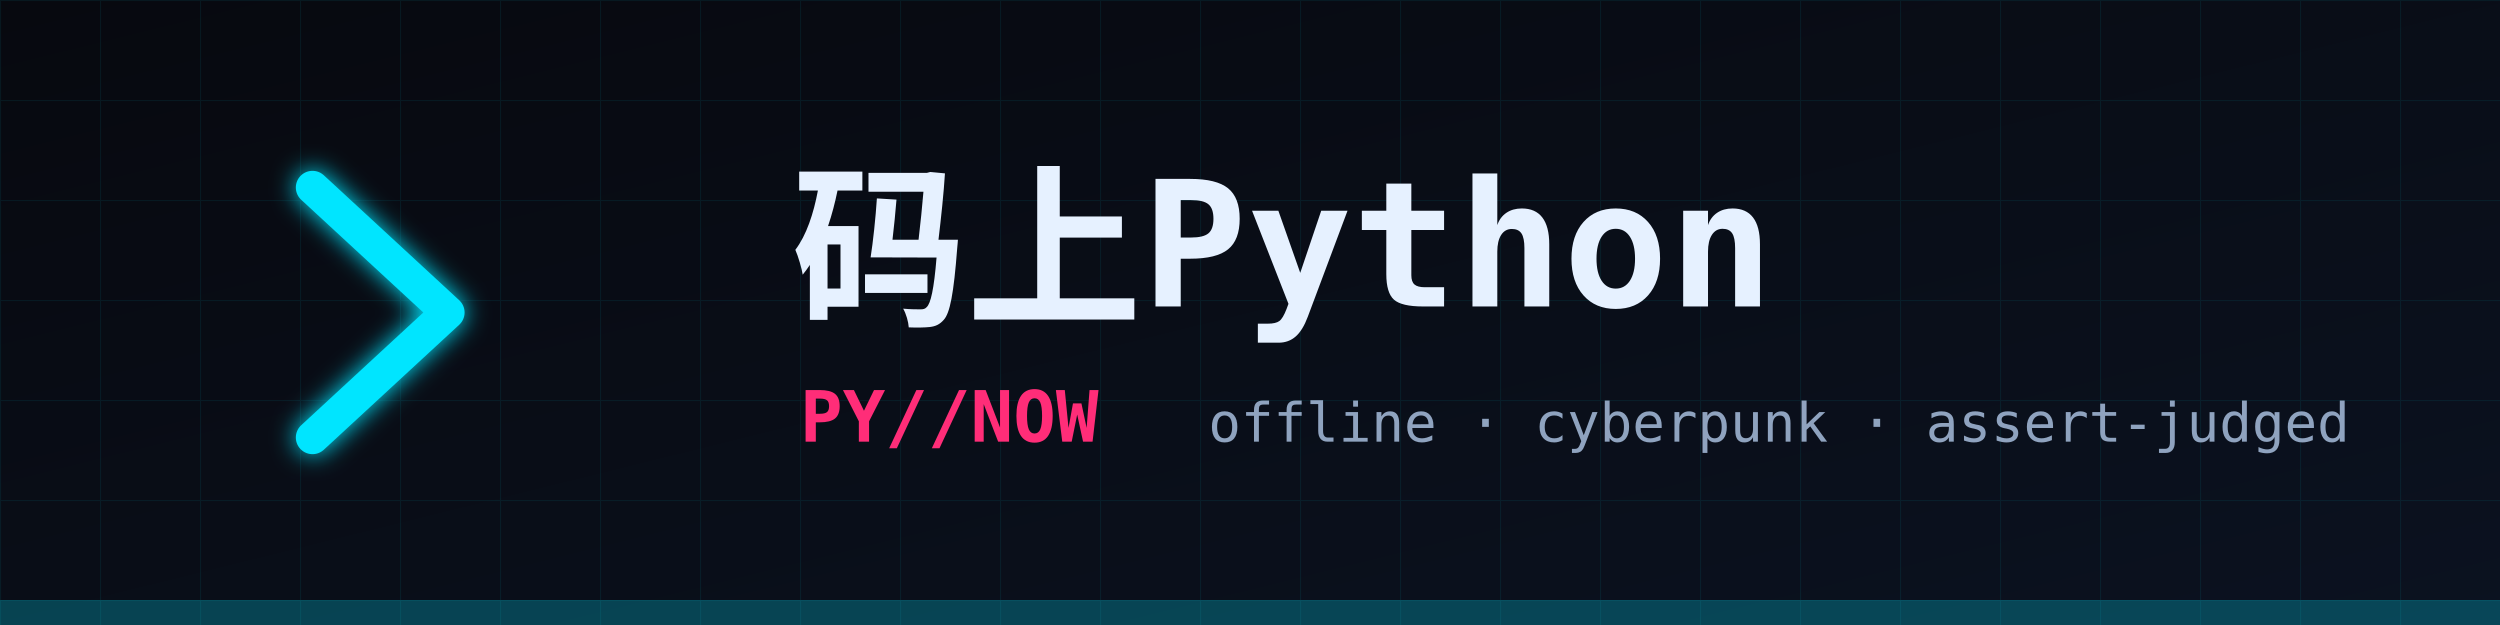
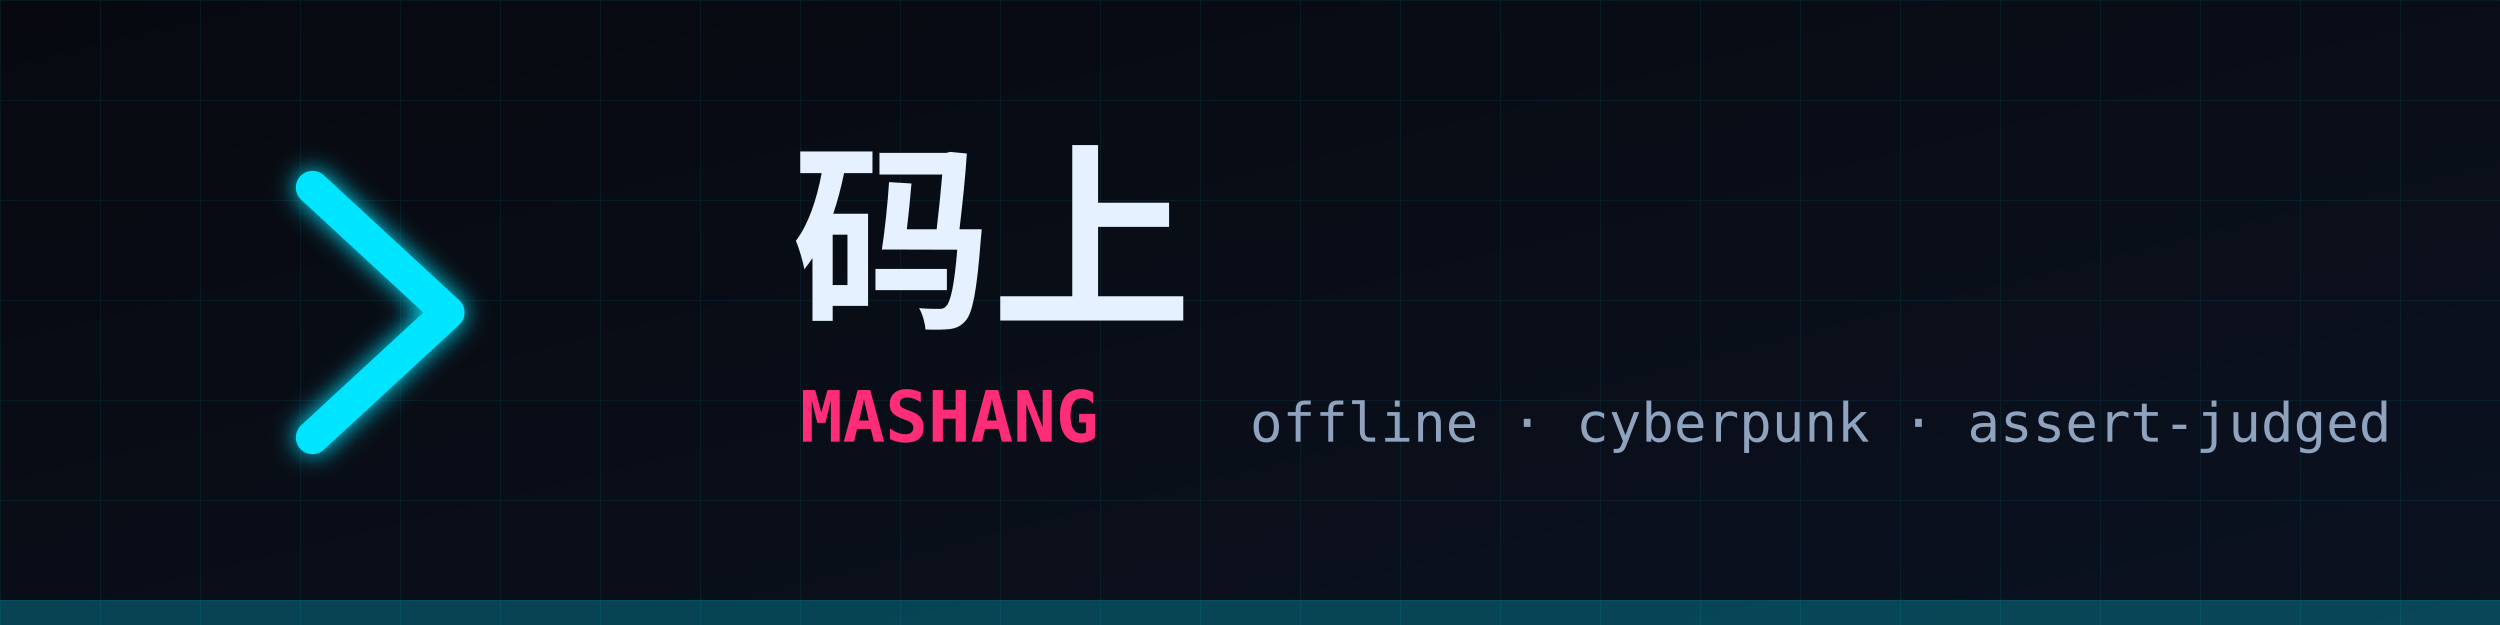
<svg xmlns="http://www.w3.org/2000/svg" width="1200" height="300" viewBox="0 0 1200 300">
  <defs>
    <linearGradient id="bg" x1="0" y1="0" x2="1" y2="1">
      <stop offset="0" stop-color="#07090F" />
      <stop offset="1" stop-color="#0B1220" />
    </linearGradient>
    <filter id="glowCyan" x="-50%" y="-50%" width="200%" height="200%">
      <feGaussianBlur stdDeviation="6" result="b" />
      <feMerge>
        <feMergeNode in="b" />
        <feMergeNode in="SourceGraphic" />
      </feMerge>
    </filter>
    <filter id="glowGreen" x="-50%" y="-50%" width="200%" height="200%">
      <feGaussianBlur stdDeviation="5" result="b" />
      <feMerge>
        <feMergeNode in="b" />
        <feMergeNode in="SourceGraphic" />
      </feMerge>
    </filter>
    <pattern id="grid" width="48" height="48" patternUnits="userSpaceOnUse">
      <path d="M48 0H0V48" fill="none" stroke="#00E5FF" stroke-opacity="0.07" />
    </pattern>
  </defs>
  <rect width="1200" height="300" fill="url(#bg)" />
  <rect width="1200" height="300" fill="url(#grid)" />
  <g filter="url(#glowCyan)">
    <path d="M150 90 L215 150 L150 210" fill="none" stroke="#00E5FF" stroke-width="16" stroke-linecap="round" stroke-linejoin="round" />
  </g>
  <g filter="url(#glowGreen)">
    <path d="M245 196 L330 196" fill="none" stroke="#00FF9C" stroke-width="16" stroke-linecap="round" />
  </g>
-   <text x="380" y="150" font-family="Consolas, Menlo, monospace" font-size="84" font-weight="bold" fill="#E6F1FF">码上Python</text>
-   <text x="384" y="212" font-family="Consolas, Menlo, monospace" font-size="34" font-weight="bold" fill="#FF2D78">PY//NOW</text>
-   <text x="580" y="212" font-family="Consolas, Menlo, monospace" font-size="26" fill="#8FA3BF">offline · cyberpunk · assert-judged</text>
+   <text x="380" y="150" font-family="Consolas, Menlo, monospace" font-size="96" font-weight="bold" fill="#E6F1FF">码上</text>
+   <text x="384" y="212" font-family="Consolas, Menlo, monospace" font-size="34" font-weight="bold" fill="#FF2D78">MASHANG</text>
+   <text x="600" y="212" font-family="Consolas, Menlo, monospace" font-size="26" fill="#8FA3BF">offline · cyberpunk · assert-judged</text>
  <rect x="0" y="288" width="1200" height="12" fill="#00E5FF" opacity="0.25" />
</svg>
